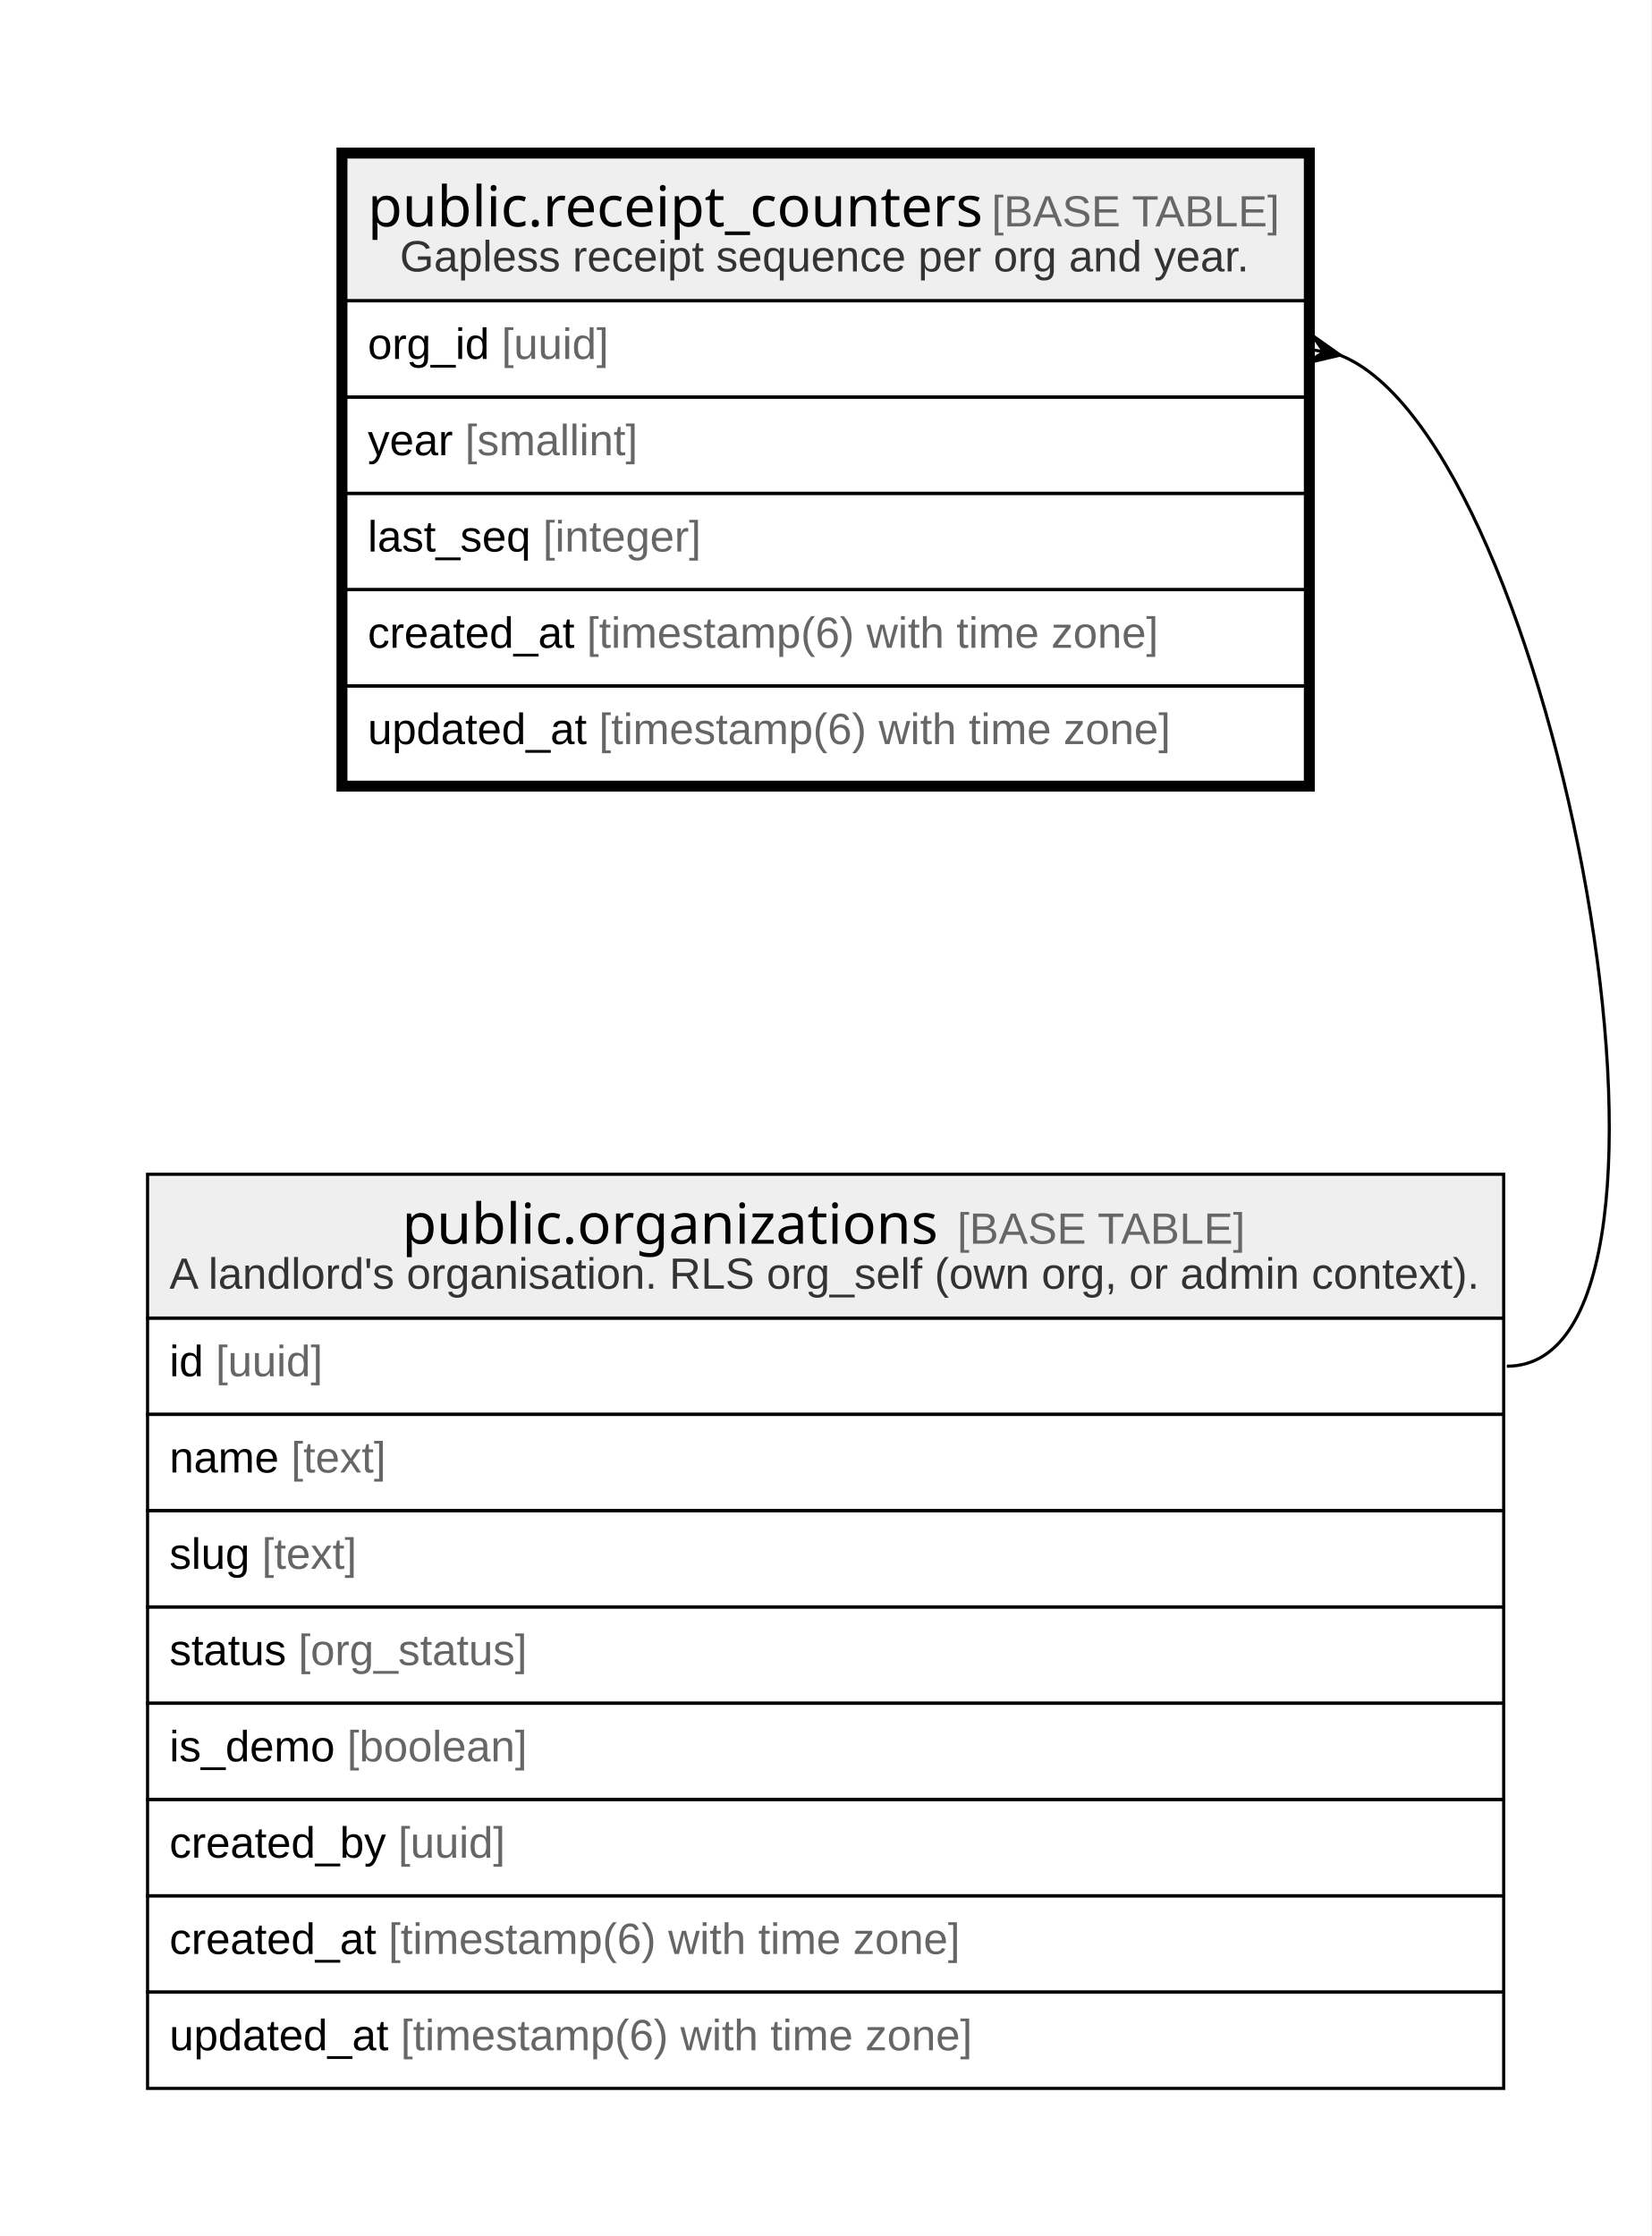
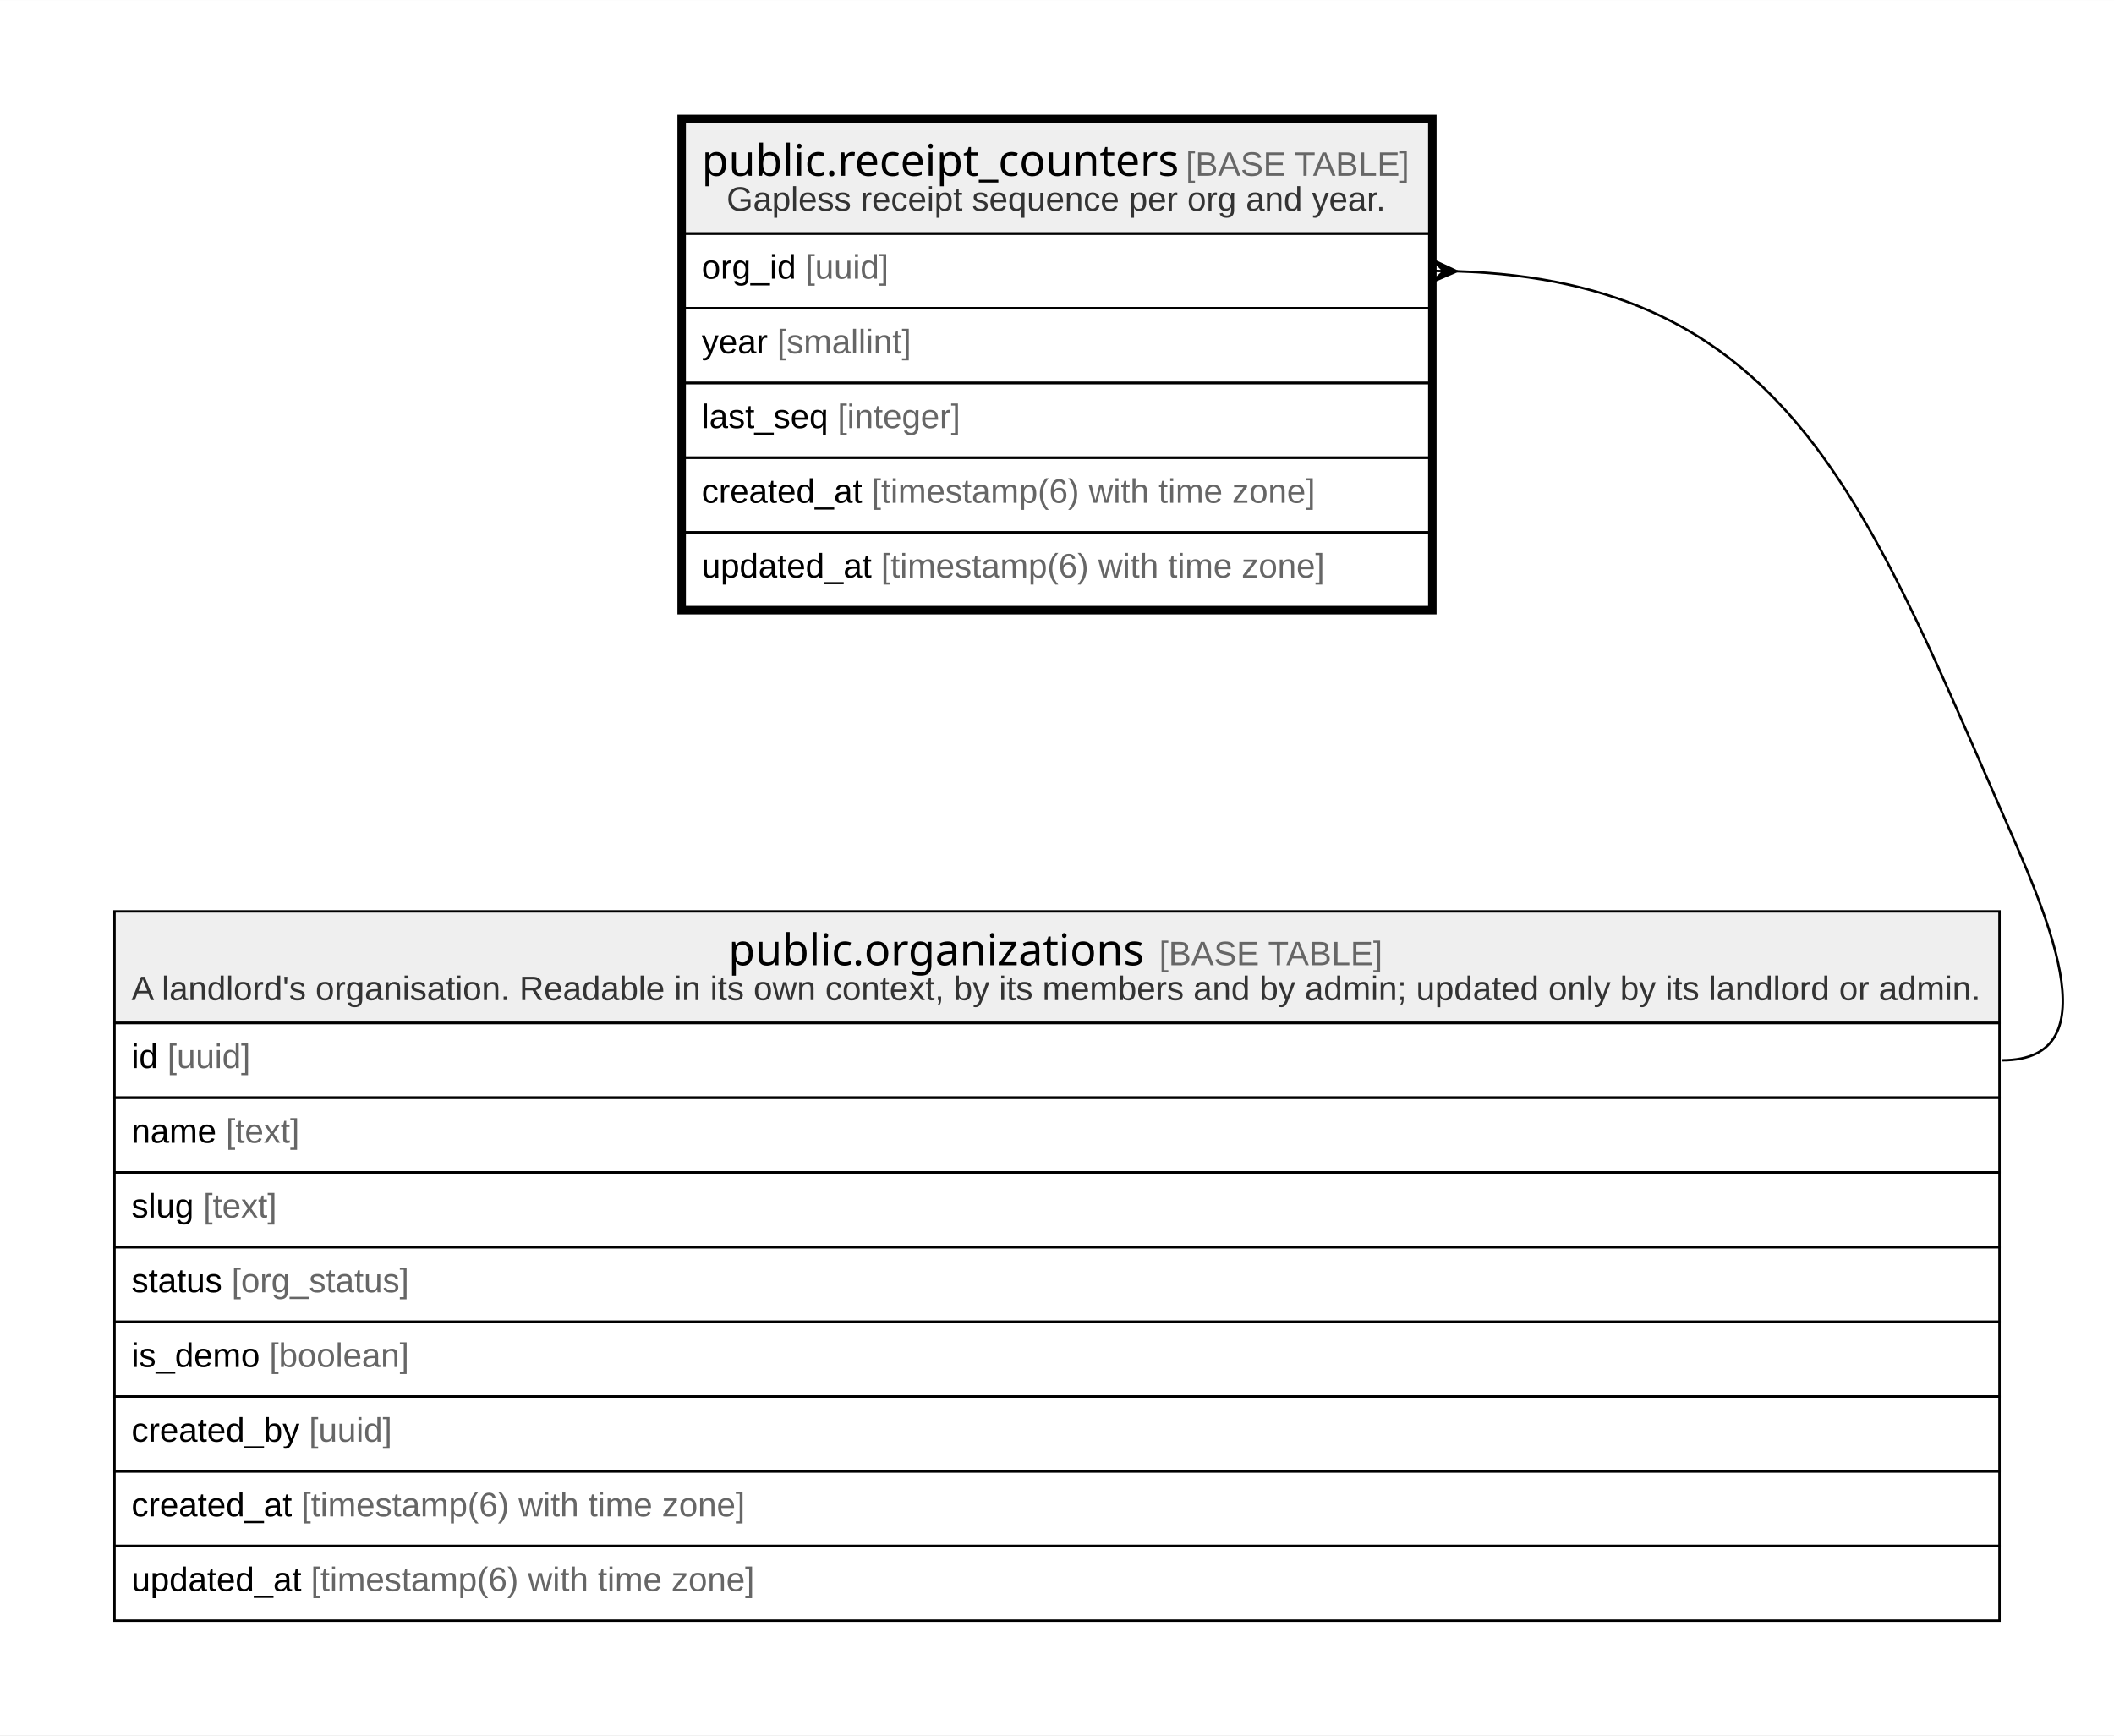
- <svg xmlns="http://www.w3.org/2000/svg" width="528pt" height="715pt" viewBox="0.00 0.00 528.17 715.20">
+ <svg xmlns="http://www.w3.org/2000/svg" width="871pt" height="715pt" viewBox="0.00 0.00 871.38 715.20">
  <g id="graph0" class="graph" transform="scale(1 1) rotate(0) translate(4 711.2)">
-     <polygon fill="white" stroke="none" points="-4,4 -4,-711.2 524.17,-711.2 524.17,4 -4,4" />
+     <polygon fill="white" stroke="none" points="-4,4 -4,-711.2 867.38,-711.2 867.38,4 -4,4" />
    <g id="node1" class="node">
-       <polygon fill="#efefef" stroke="none" points="106.63,-615 106.63,-661 413.55,-661 413.55,-615 106.63,-615" />
-       <polygon fill="none" stroke="black" points="106.63,-615 106.63,-661 413.55,-661 413.55,-615 106.63,-615" />
-       <text text-anchor="start" x="113.63" y="-638.8" font-family="Arial Bold" font-size="18.00">public.receipt_counters</text>
-       <text text-anchor="start" x="282.06" y="-638.8" font-family="Arial" font-size="14.00">    </text>
-       <text text-anchor="start" x="313.18" y="-638.8" font-family="Arial" font-size="14.00" fill="#666666">[BASE TABLE]</text>
-       <text text-anchor="start" x="123.89" y="-624.4" font-family="Arial" font-size="14.00" fill="#333333">Gapless receipt sequence per org and year.</text>
-       <polygon fill="none" stroke="black" points="106.63,-584.2 106.63,-615 413.55,-615 413.55,-584.2 106.63,-584.2" />
-       <text text-anchor="start" x="113.63" y="-596.4" font-family="Arial" font-size="14.00">org_id </text>
-       <text text-anchor="start" x="156.43" y="-596.4" font-family="Arial" font-size="14.00" fill="#666666">[uuid]</text>
-       <polygon fill="none" stroke="black" points="106.63,-553.4 106.63,-584.2 413.55,-584.2 413.55,-553.4 106.63,-553.4" />
-       <text text-anchor="start" x="113.63" y="-565.6" font-family="Arial" font-size="14.00">year </text>
-       <text text-anchor="start" x="144.75" y="-565.6" font-family="Arial" font-size="14.00" fill="#666666">[smallint]</text>
-       <polygon fill="none" stroke="black" points="106.63,-522.6 106.63,-553.4 413.55,-553.4 413.55,-522.6 106.63,-522.6" />
-       <text text-anchor="start" x="113.63" y="-534.8" font-family="Arial" font-size="14.00">last_seq </text>
-       <text text-anchor="start" x="169.66" y="-534.8" font-family="Arial" font-size="14.00" fill="#666666">[integer]</text>
-       <polygon fill="none" stroke="black" points="106.63,-491.8 106.63,-522.6 413.55,-522.6 413.55,-491.8 106.63,-491.8" />
-       <text text-anchor="start" x="113.63" y="-504" font-family="Arial" font-size="14.00">created_at </text>
-       <text text-anchor="start" x="183.67" y="-504" font-family="Arial" font-size="14.00" fill="#666666">[timestamp(6) with time zone]</text>
-       <polygon fill="none" stroke="black" points="106.63,-461 106.63,-491.8 413.55,-491.8 413.55,-461 106.63,-461" />
-       <text text-anchor="start" x="113.63" y="-473.2" font-family="Arial" font-size="14.00">updated_at </text>
-       <text text-anchor="start" x="187.58" y="-473.2" font-family="Arial" font-size="14.00" fill="#666666">[timestamp(6) with time zone]</text>
-       <polygon fill="none" stroke="black" stroke-width="3" points="105.13,-459.5 105.13,-662.5 415.05,-662.5 415.05,-459.5 105.13,-459.5" />
+       <polygon fill="#efefef" stroke="none" points="278.23,-615 278.23,-661 585.15,-661 585.15,-615 278.23,-615" />
+       <polygon fill="none" stroke="black" points="278.23,-615 278.23,-661 585.15,-661 585.15,-615 278.23,-615" />
+       <text text-anchor="start" x="285.23" y="-638.8" font-family="Arial Bold" font-size="18.00">public.receipt_counters</text>
+       <text text-anchor="start" x="453.66" y="-638.8" font-family="Arial" font-size="14.00">    </text>
+       <text text-anchor="start" x="484.78" y="-638.8" font-family="Arial" font-size="14.00" fill="#666666">[BASE TABLE]</text>
+       <text text-anchor="start" x="295.5" y="-624.4" font-family="Arial" font-size="14.00" fill="#333333">Gapless receipt sequence per org and year.</text>
+       <polygon fill="none" stroke="black" points="278.23,-584.2 278.23,-615 585.15,-615 585.15,-584.2 278.23,-584.2" />
+       <text text-anchor="start" x="285.23" y="-596.4" font-family="Arial" font-size="14.00">org_id </text>
+       <text text-anchor="start" x="328.03" y="-596.4" font-family="Arial" font-size="14.00" fill="#666666">[uuid]</text>
+       <polygon fill="none" stroke="black" points="278.23,-553.4 278.23,-584.2 585.15,-584.2 585.15,-553.4 278.23,-553.4" />
+       <text text-anchor="start" x="285.23" y="-565.6" font-family="Arial" font-size="14.00">year </text>
+       <text text-anchor="start" x="316.35" y="-565.6" font-family="Arial" font-size="14.00" fill="#666666">[smallint]</text>
+       <polygon fill="none" stroke="black" points="278.23,-522.6 278.23,-553.4 585.15,-553.4 585.15,-522.6 278.23,-522.6" />
+       <text text-anchor="start" x="285.23" y="-534.8" font-family="Arial" font-size="14.00">last_seq </text>
+       <text text-anchor="start" x="341.26" y="-534.8" font-family="Arial" font-size="14.00" fill="#666666">[integer]</text>
+       <polygon fill="none" stroke="black" points="278.23,-491.8 278.23,-522.6 585.15,-522.6 585.15,-491.8 278.23,-491.8" />
+       <text text-anchor="start" x="285.23" y="-504" font-family="Arial" font-size="14.00">created_at </text>
+       <text text-anchor="start" x="355.28" y="-504" font-family="Arial" font-size="14.00" fill="#666666">[timestamp(6) with time zone]</text>
+       <polygon fill="none" stroke="black" points="278.23,-461 278.23,-491.8 585.15,-491.8 585.15,-461 278.23,-461" />
+       <text text-anchor="start" x="285.23" y="-473.2" font-family="Arial" font-size="14.00">updated_at </text>
+       <text text-anchor="start" x="359.19" y="-473.2" font-family="Arial" font-size="14.00" fill="#666666">[timestamp(6) with time zone]</text>
+       <polygon fill="none" stroke="black" stroke-width="3" points="276.73,-459.5 276.73,-662.5 586.65,-662.5 586.65,-459.5 276.73,-459.5" />
    </g>
    <g id="node2" class="node">
-       <polygon fill="#efefef" stroke="none" points="43.2,-289.6 43.2,-335.6 476.97,-335.6 476.97,-289.6 43.2,-289.6" />
-       <polygon fill="none" stroke="black" points="43.2,-289.6 43.2,-335.6 476.97,-335.6 476.97,-289.6 43.2,-289.6" />
-       <text text-anchor="start" x="124.61" y="-313.4" font-family="Arial Bold" font-size="18.00">public.organizations</text>
-       <text text-anchor="start" x="271.07" y="-313.4" font-family="Arial" font-size="14.00">    </text>
-       <text text-anchor="start" x="302.19" y="-313.4" font-family="Arial" font-size="14.00" fill="#666666">[BASE TABLE]</text>
-       <text text-anchor="start" x="50.2" y="-299" font-family="Arial" font-size="14.00" fill="#333333">A landlord's organisation. RLS org_self (own org, or admin context).</text>
-       <polygon fill="none" stroke="black" points="43.2,-258.8 43.2,-289.6 476.97,-289.6 476.97,-258.8 43.2,-258.8" />
+       <polygon fill="#efefef" stroke="none" points="43.2,-289.6 43.2,-335.6 820.18,-335.6 820.18,-289.6 43.2,-289.6" />
+       <polygon fill="none" stroke="black" points="43.2,-289.6 43.2,-335.6 820.18,-335.6 820.18,-289.6 43.2,-289.6" />
+       <text text-anchor="start" x="296.21" y="-313.4" font-family="Arial Bold" font-size="18.00">public.organizations</text>
+       <text text-anchor="start" x="442.68" y="-313.4" font-family="Arial" font-size="14.00">    </text>
+       <text text-anchor="start" x="473.79" y="-313.4" font-family="Arial" font-size="14.00" fill="#666666">[BASE TABLE]</text>
+       <text text-anchor="start" x="50.2" y="-299" font-family="Arial" font-size="14.00" fill="#333333">A landlord's organisation. Readable in its own context, by its members and by admin; updated only by its landlord or admin.</text>
+       <polygon fill="none" stroke="black" points="43.2,-258.8 43.2,-289.6 820.18,-289.6 820.18,-258.8 43.2,-258.8" />
      <text text-anchor="start" x="50.2" y="-271" font-family="Arial" font-size="14.00">id </text>
      <text text-anchor="start" x="64.99" y="-271" font-family="Arial" font-size="14.00" fill="#666666">[uuid]</text>
-       <polygon fill="none" stroke="black" points="43.2,-228 43.2,-258.8 476.97,-258.8 476.97,-228 43.2,-228" />
+       <polygon fill="none" stroke="black" points="43.2,-228 43.2,-258.8 820.18,-258.8 820.18,-228 43.2,-228" />
      <text text-anchor="start" x="50.2" y="-240.2" font-family="Arial" font-size="14.00">name </text>
      <text text-anchor="start" x="89.11" y="-240.2" font-family="Arial" font-size="14.00" fill="#666666">[text]</text>
-       <polygon fill="none" stroke="black" points="43.2,-197.2 43.2,-228 476.97,-228 476.97,-197.2 43.2,-197.2" />
+       <polygon fill="none" stroke="black" points="43.2,-197.2 43.2,-228 820.18,-228 820.18,-197.2 43.2,-197.2" />
      <text text-anchor="start" x="50.2" y="-209.4" font-family="Arial" font-size="14.00">slug </text>
      <text text-anchor="start" x="79.77" y="-209.4" font-family="Arial" font-size="14.00" fill="#666666">[text]</text>
-       <polygon fill="none" stroke="black" points="43.2,-166.4 43.2,-197.2 476.97,-197.2 476.97,-166.4 43.2,-166.4" />
+       <polygon fill="none" stroke="black" points="43.2,-166.4 43.2,-197.2 820.18,-197.2 820.18,-166.4 43.2,-166.4" />
      <text text-anchor="start" x="50.2" y="-178.6" font-family="Arial" font-size="14.00">status </text>
      <text text-anchor="start" x="91.44" y="-178.6" font-family="Arial" font-size="14.00" fill="#666666">[org_status]</text>
-       <polygon fill="none" stroke="black" points="43.2,-135.6 43.2,-166.4 476.97,-166.4 476.97,-135.6 43.2,-135.6" />
+       <polygon fill="none" stroke="black" points="43.2,-135.6 43.2,-166.4 820.18,-166.4 820.18,-135.6 43.2,-135.6" />
      <text text-anchor="start" x="50.2" y="-147.8" font-family="Arial" font-size="14.00">is_demo </text>
      <text text-anchor="start" x="107.01" y="-147.8" font-family="Arial" font-size="14.00" fill="#666666">[boolean]</text>
-       <polygon fill="none" stroke="black" points="43.2,-104.8 43.2,-135.6 476.97,-135.6 476.97,-104.8 43.2,-104.8" />
+       <polygon fill="none" stroke="black" points="43.2,-104.8 43.2,-135.6 820.18,-135.6 820.18,-104.8 43.2,-104.8" />
      <text text-anchor="start" x="50.2" y="-117" font-family="Arial" font-size="14.00">created_by </text>
      <text text-anchor="start" x="123.36" y="-117" font-family="Arial" font-size="14.00" fill="#666666">[uuid]</text>
-       <polygon fill="none" stroke="black" points="43.2,-74 43.2,-104.8 476.97,-104.8 476.97,-74 43.2,-74" />
+       <polygon fill="none" stroke="black" points="43.2,-74 43.2,-104.8 820.18,-104.8 820.18,-74 43.2,-74" />
      <text text-anchor="start" x="50.2" y="-86.2" font-family="Arial" font-size="14.00">created_at </text>
      <text text-anchor="start" x="120.25" y="-86.2" font-family="Arial" font-size="14.00" fill="#666666">[timestamp(6) with time zone]</text>
-       <polygon fill="none" stroke="black" points="43.2,-43.2 43.2,-74 476.97,-74 476.97,-43.2 43.2,-43.2" />
+       <polygon fill="none" stroke="black" points="43.2,-43.2 43.2,-74 820.18,-74 820.18,-43.2 43.2,-43.2" />
      <text text-anchor="start" x="50.2" y="-55.4" font-family="Arial" font-size="14.00">updated_at </text>
      <text text-anchor="start" x="124.16" y="-55.4" font-family="Arial" font-size="14.00" fill="#666666">[timestamp(6) with time zone]</text>
    </g>
    <g id="edge1" class="edge">
-       <path fill="none" stroke="black" d="M424.4,-597.69C493.64,-571.02 548.34,-274.2 477.97,-274.2" />
-       <polygon fill="black" stroke="black" points="424.69,-597.63 414.02,-595.12 419.46,-598.65 415.21,-599.47 415.21,-599.47 415.21,-599.47 419.46,-598.65 415.73,-603.95 424.69,-597.63" />
+       <path fill="none" stroke="black" d="M596.43,-599.44C730.81,-595.19 764.31,-506.63 820.18,-378.8 838.8,-336.2 867.67,-274.2 821.18,-274.2" />
+       <polygon fill="black" stroke="black" points="596.48,-599.44 586.42,-595.1 591.15,-599.52 586.82,-599.59 586.82,-599.59 586.82,-599.59 591.15,-599.52 586.56,-604.09 596.48,-599.44" />
    </g>
  </g>
</svg>
